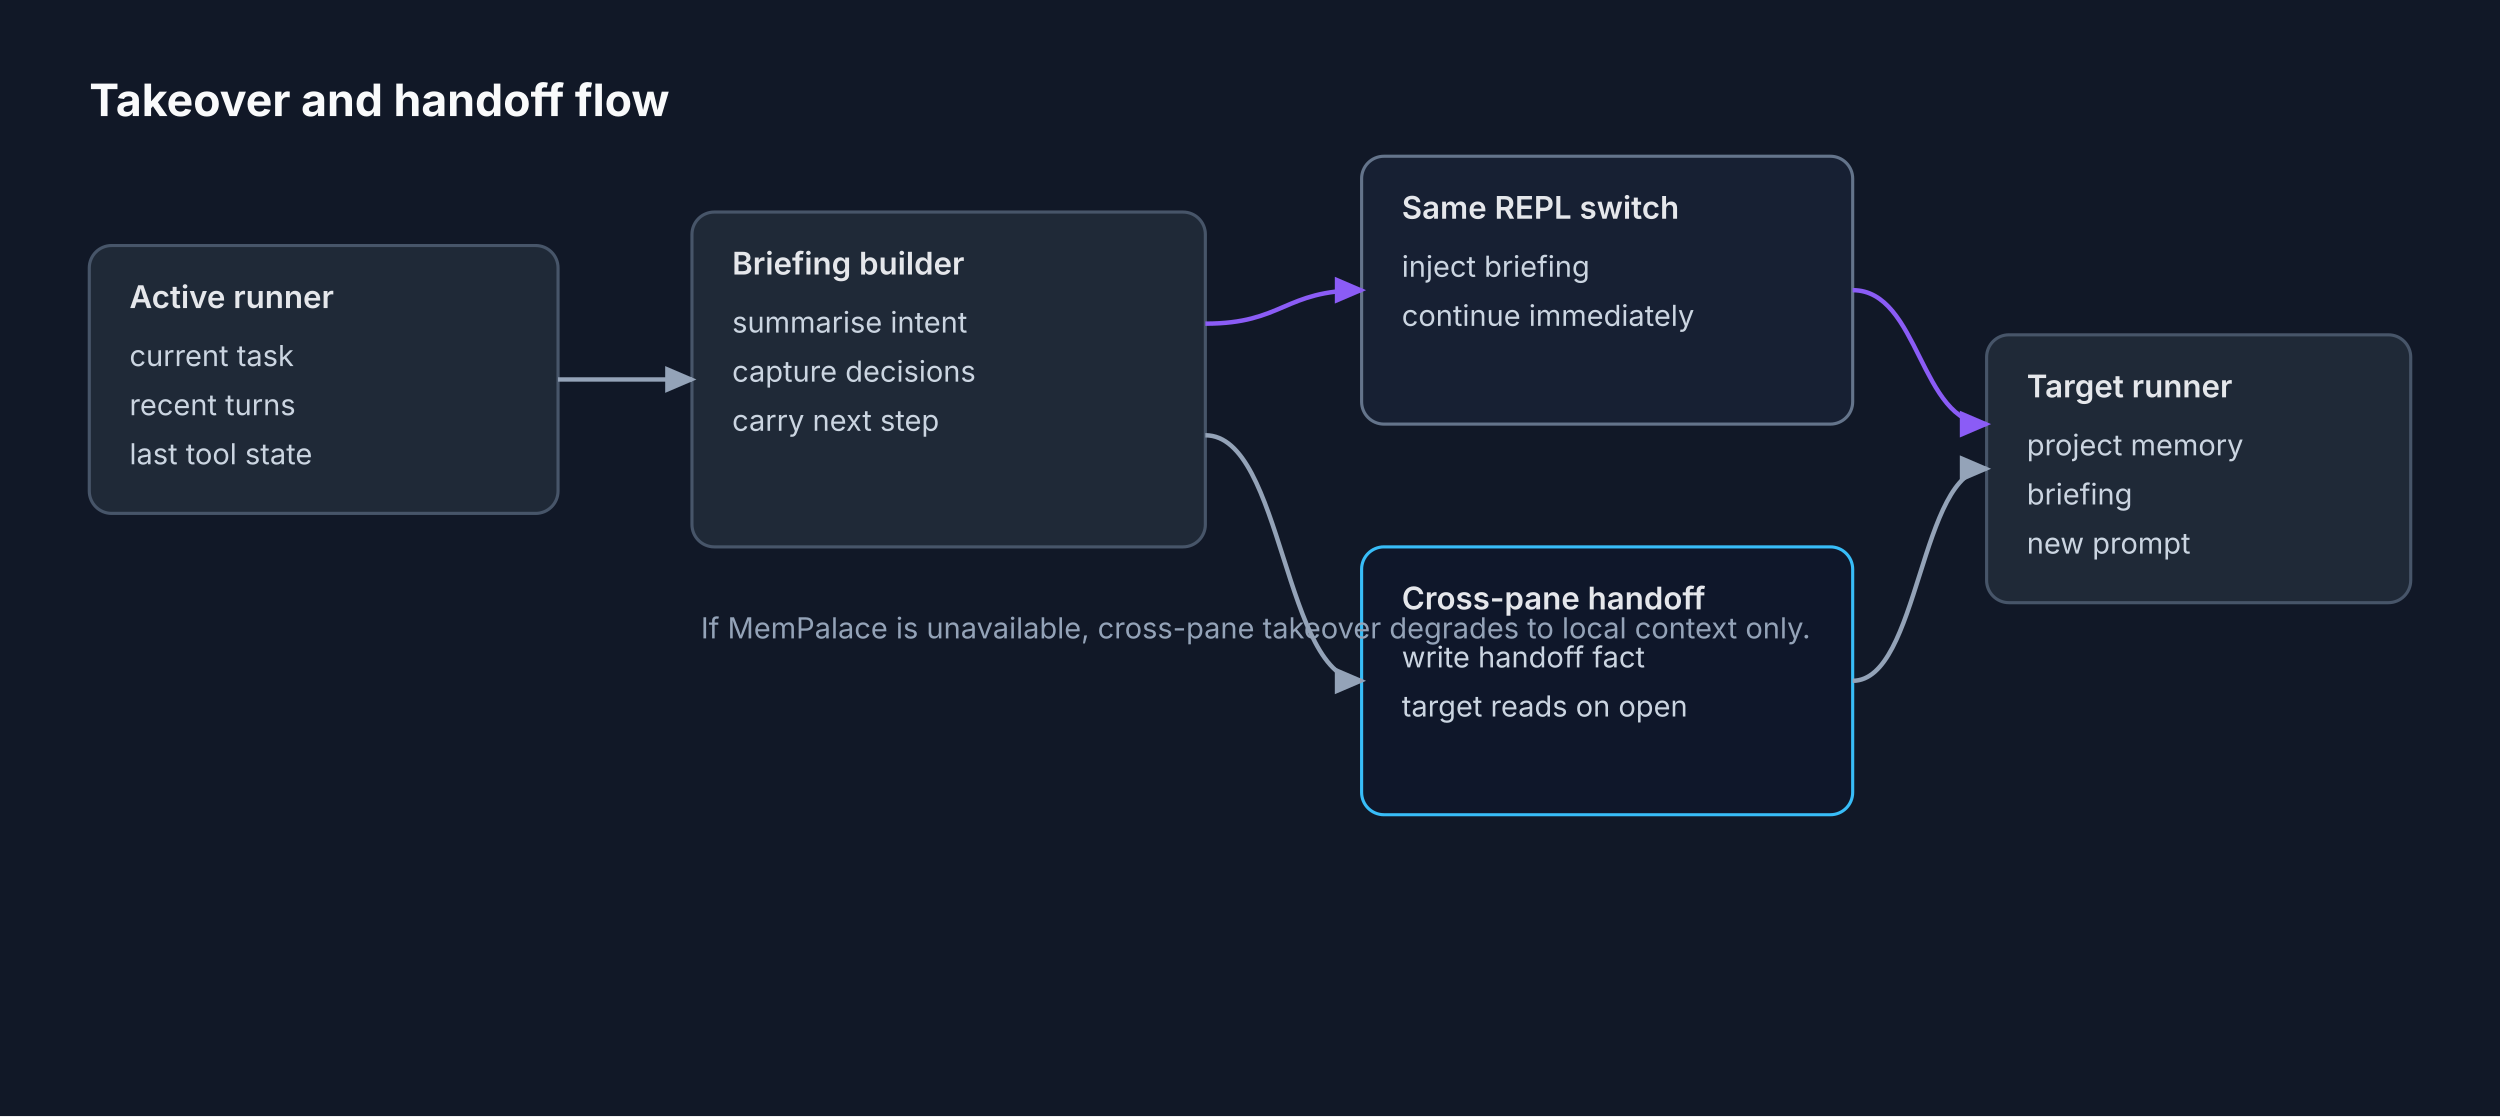
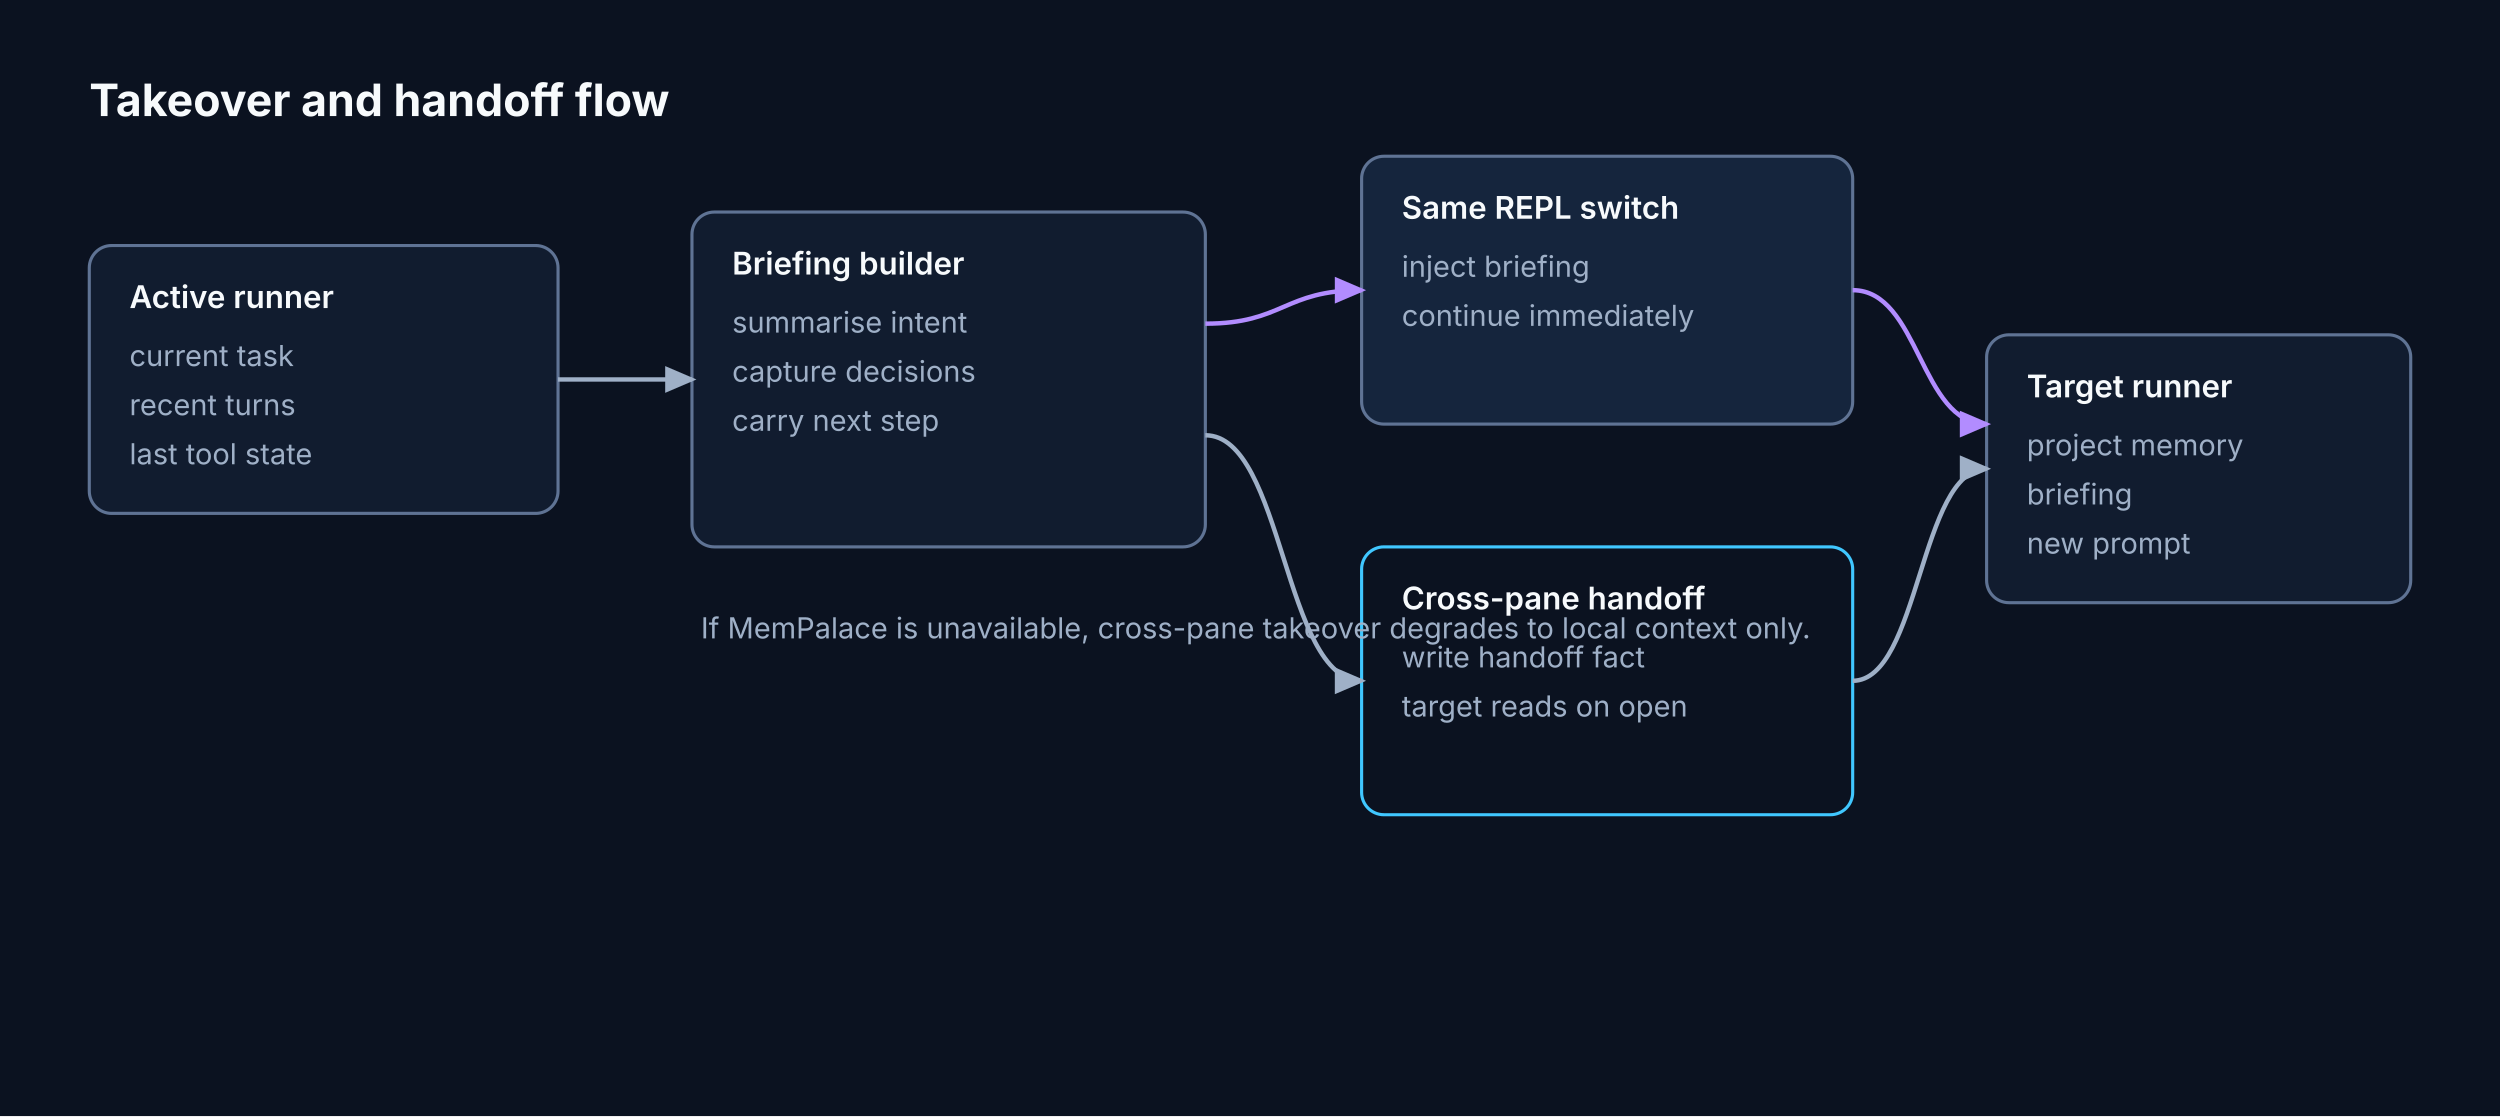
<svg xmlns="http://www.w3.org/2000/svg" width="1120" height="500" viewBox="0 0 1120 500">
-   <rect width="1120" height="500" fill="#111827" />
+   <rect width="1120" height="500" fill="#0b1220" />
  <style>
-     .title { font: 700 20px ui-sans-serif, system-ui, -apple-system, BlinkMacSystemFont, "Segoe UI", sans-serif; fill: #f9fafb; }
-     .label { font: 600 14px ui-sans-serif, system-ui, -apple-system, BlinkMacSystemFont, "Segoe UI", sans-serif; fill: #e5e7eb; }
-     .text { font: 13px ui-sans-serif, system-ui, -apple-system, BlinkMacSystemFont, "Segoe UI", sans-serif; fill: #cbd5e1; }
-     .mono { font: 13px ui-monospace, SFMono-Regular, Menlo, Consolas, "Liberation Mono", monospace; fill: #d1d5db; }
-     .muted { fill: #94a3b8; }
-     .ok { fill: #34d399; }
-     .warn { fill: #fbbf24; }
-     .accent { fill: #8b5cf6; }
-     .cyan { fill: #38bdf8; }
-     .pearl { fill: #f5f5f4; }
-     .box { fill: #1f2937; stroke: #475569; stroke-width: 1.4; rx: 10; }
-     .box2 { fill: #172033; stroke: #64748b; stroke-width: 1.4; rx: 10; }
-     .store { fill: #0f172a; stroke: #38bdf8; stroke-width: 1.4; rx: 10; }
-     .line { stroke: #94a3b8; stroke-width: 2; fill: none; marker-end: url(#arrow); }
-     .line2 { stroke: #8b5cf6; stroke-width: 2; fill: none; marker-end: url(#arrow2); }
+     .title { font: 700 20px ui-sans-serif, system-ui, -apple-system, BlinkMacSystemFont, "Segoe UI", sans-serif; fill: #f7fafc; }
+     .label { font: 600 14px ui-sans-serif, system-ui, -apple-system, BlinkMacSystemFont, "Segoe UI", sans-serif; fill: #f7fafc; }
+     .text { font: 13px ui-sans-serif, system-ui, -apple-system, BlinkMacSystemFont, "Segoe UI", sans-serif; fill: #9fb0c7; }
+     .mono { font: 13px ui-monospace, SFMono-Regular, Menlo, Consolas, "Liberation Mono", monospace; fill: #9fb0c7; }
+     .muted { fill: #9fb0c7; }
+     .ok { fill: #38d47a; }
+     .warn { fill: #f2b84b; }
+     .accent { fill: #b28cff; }
+     .cyan { fill: #40c7ff; }
+     .pearl { fill: #f7fafc; }
+     .box { fill: #111c2f; stroke: #5f7394; stroke-width: 1.4; rx: 10; }
+     .box2 { fill: #15253d; stroke: #5f7394; stroke-width: 1.4; rx: 10; }
+     .store { fill: #0b1220; stroke: #40c7ff; stroke-width: 1.4; rx: 10; }
+     .line { stroke: #9fb0c7; stroke-width: 2; fill: none; marker-end: url(#arrow); }
+     .line2 { stroke: #b28cff; stroke-width: 2; fill: none; marker-end: url(#arrow2); }
  </style>
  <defs>
    <marker id="arrow" markerWidth="8" markerHeight="8" refX="6" refY="3" orient="auto" markerUnits="strokeWidth">
-       <path d="M0,0 L0,6 L7,3 z" fill="#94a3b8" />
+       <path d="M0,0 L0,6 L7,3 z" fill="#9fb0c7" />
    </marker>
    <marker id="arrow2" markerWidth="8" markerHeight="8" refX="6" refY="3" orient="auto" markerUnits="strokeWidth">
-       <path d="M0,0 L0,6 L7,3 z" fill="#8b5cf6" />
+       <path d="M0,0 L0,6 L7,3 z" fill="#b28cff" />
    </marker>
  </defs>
  <text x="40" y="52" class="title">Takeover and handoff flow</text>
  <rect x="40" y="110" width="210" height="120" class="box" />
  <text x="58" y="138" class="label">Active runner</text>
  <text x="58" y="164" class="text">current task</text>
  <text x="58" y="186" class="text">recent turns</text>
  <text x="58" y="208" class="text">last tool state</text>
  <rect x="310" y="95" width="230" height="150" class="box" />
  <text x="328" y="123" class="label">Briefing builder</text>
  <text x="328" y="149" class="text">summarise intent</text>
  <text x="328" y="171" class="text">capture decisions</text>
  <text x="328" y="193" class="text">carry next step</text>
  <rect x="610" y="70" width="220" height="120" class="box2" />
  <text x="628" y="98" class="label">Same REPL switch</text>
  <text x="628" y="124" class="text">inject briefing</text>
  <text x="628" y="146" class="text">continue immediately</text>
  <rect x="610" y="245" width="220" height="120" class="store" />
  <text x="628" y="273" class="label">Cross-pane handoff</text>
  <text x="628" y="299" class="text">write handoff fact</text>
  <text x="628" y="321" class="text">target reads on open</text>
  <rect x="890" y="150" width="190" height="120" class="box" />
  <text x="908" y="178" class="label">Target runner</text>
  <text x="908" y="204" class="text">project memory</text>
  <text x="908" y="226" class="text">briefing</text>
  <text x="908" y="248" class="text">new prompt</text>
  <path d="M250,170 C280,170 280,170 310,170" class="line" />
  <path d="M540,145 C575,145 575,130 610,130" class="line2" />
  <path d="M540,195 C575,195 575,305 610,305" class="line" />
  <path d="M830,130 C860,130 860,190 890,190" class="line2" />
  <path d="M830,305 C860,305 860,210 890,210" class="line" />
  <text x="314" y="286" class="text muted">If MemPalace is unavailable, cross-pane takeover degrades to local context only.</text>
</svg>
